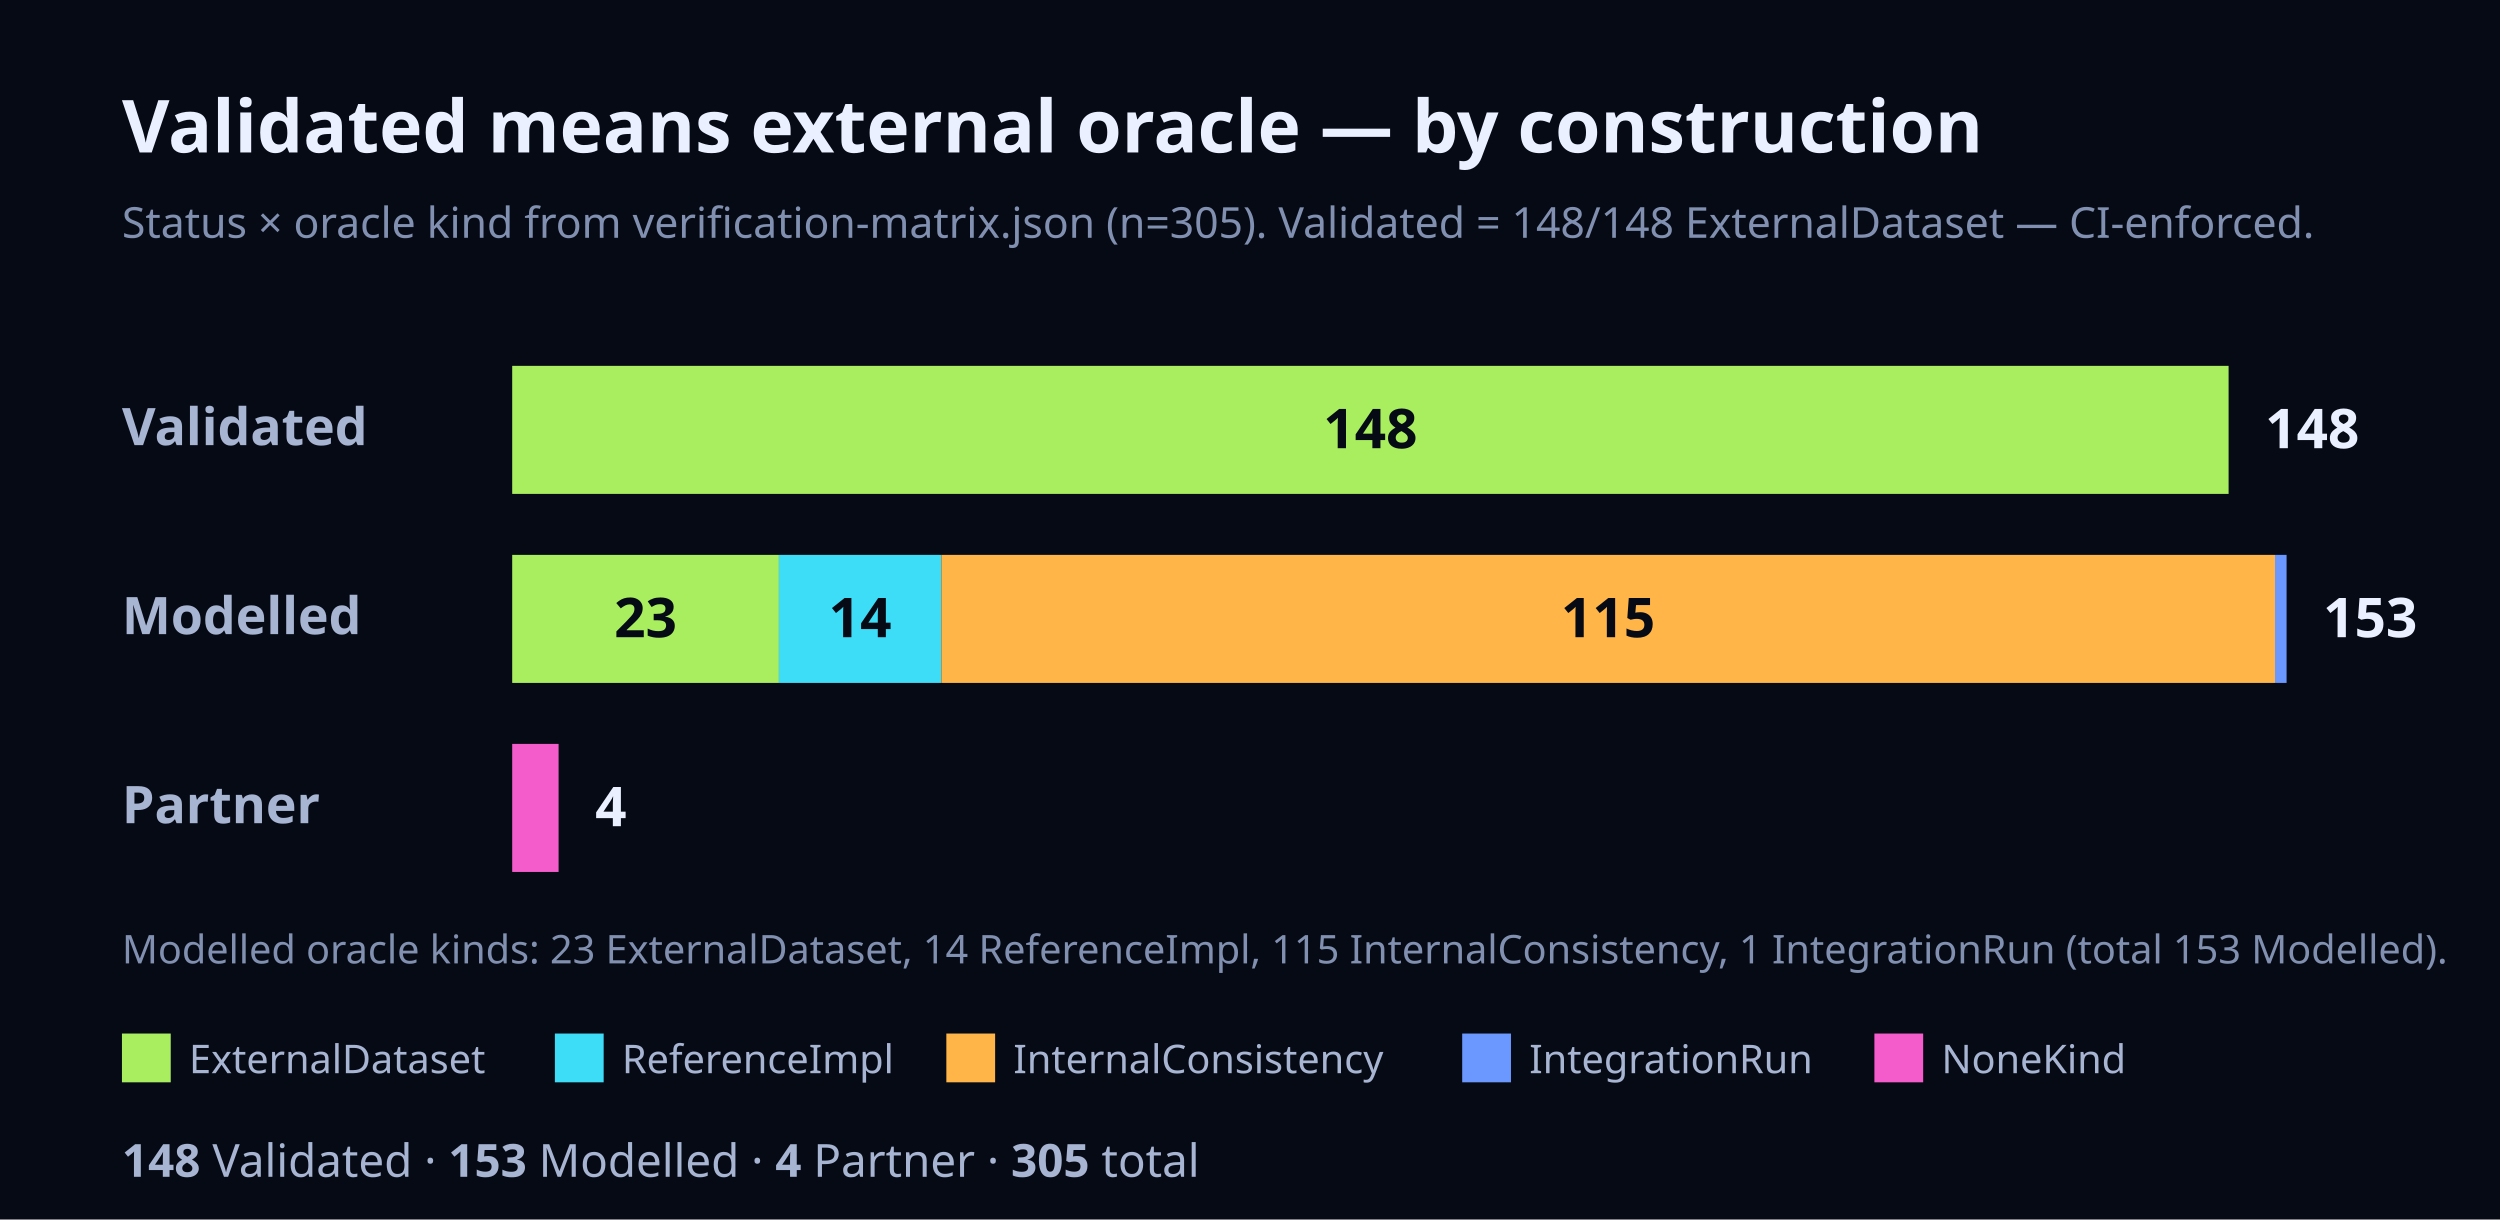
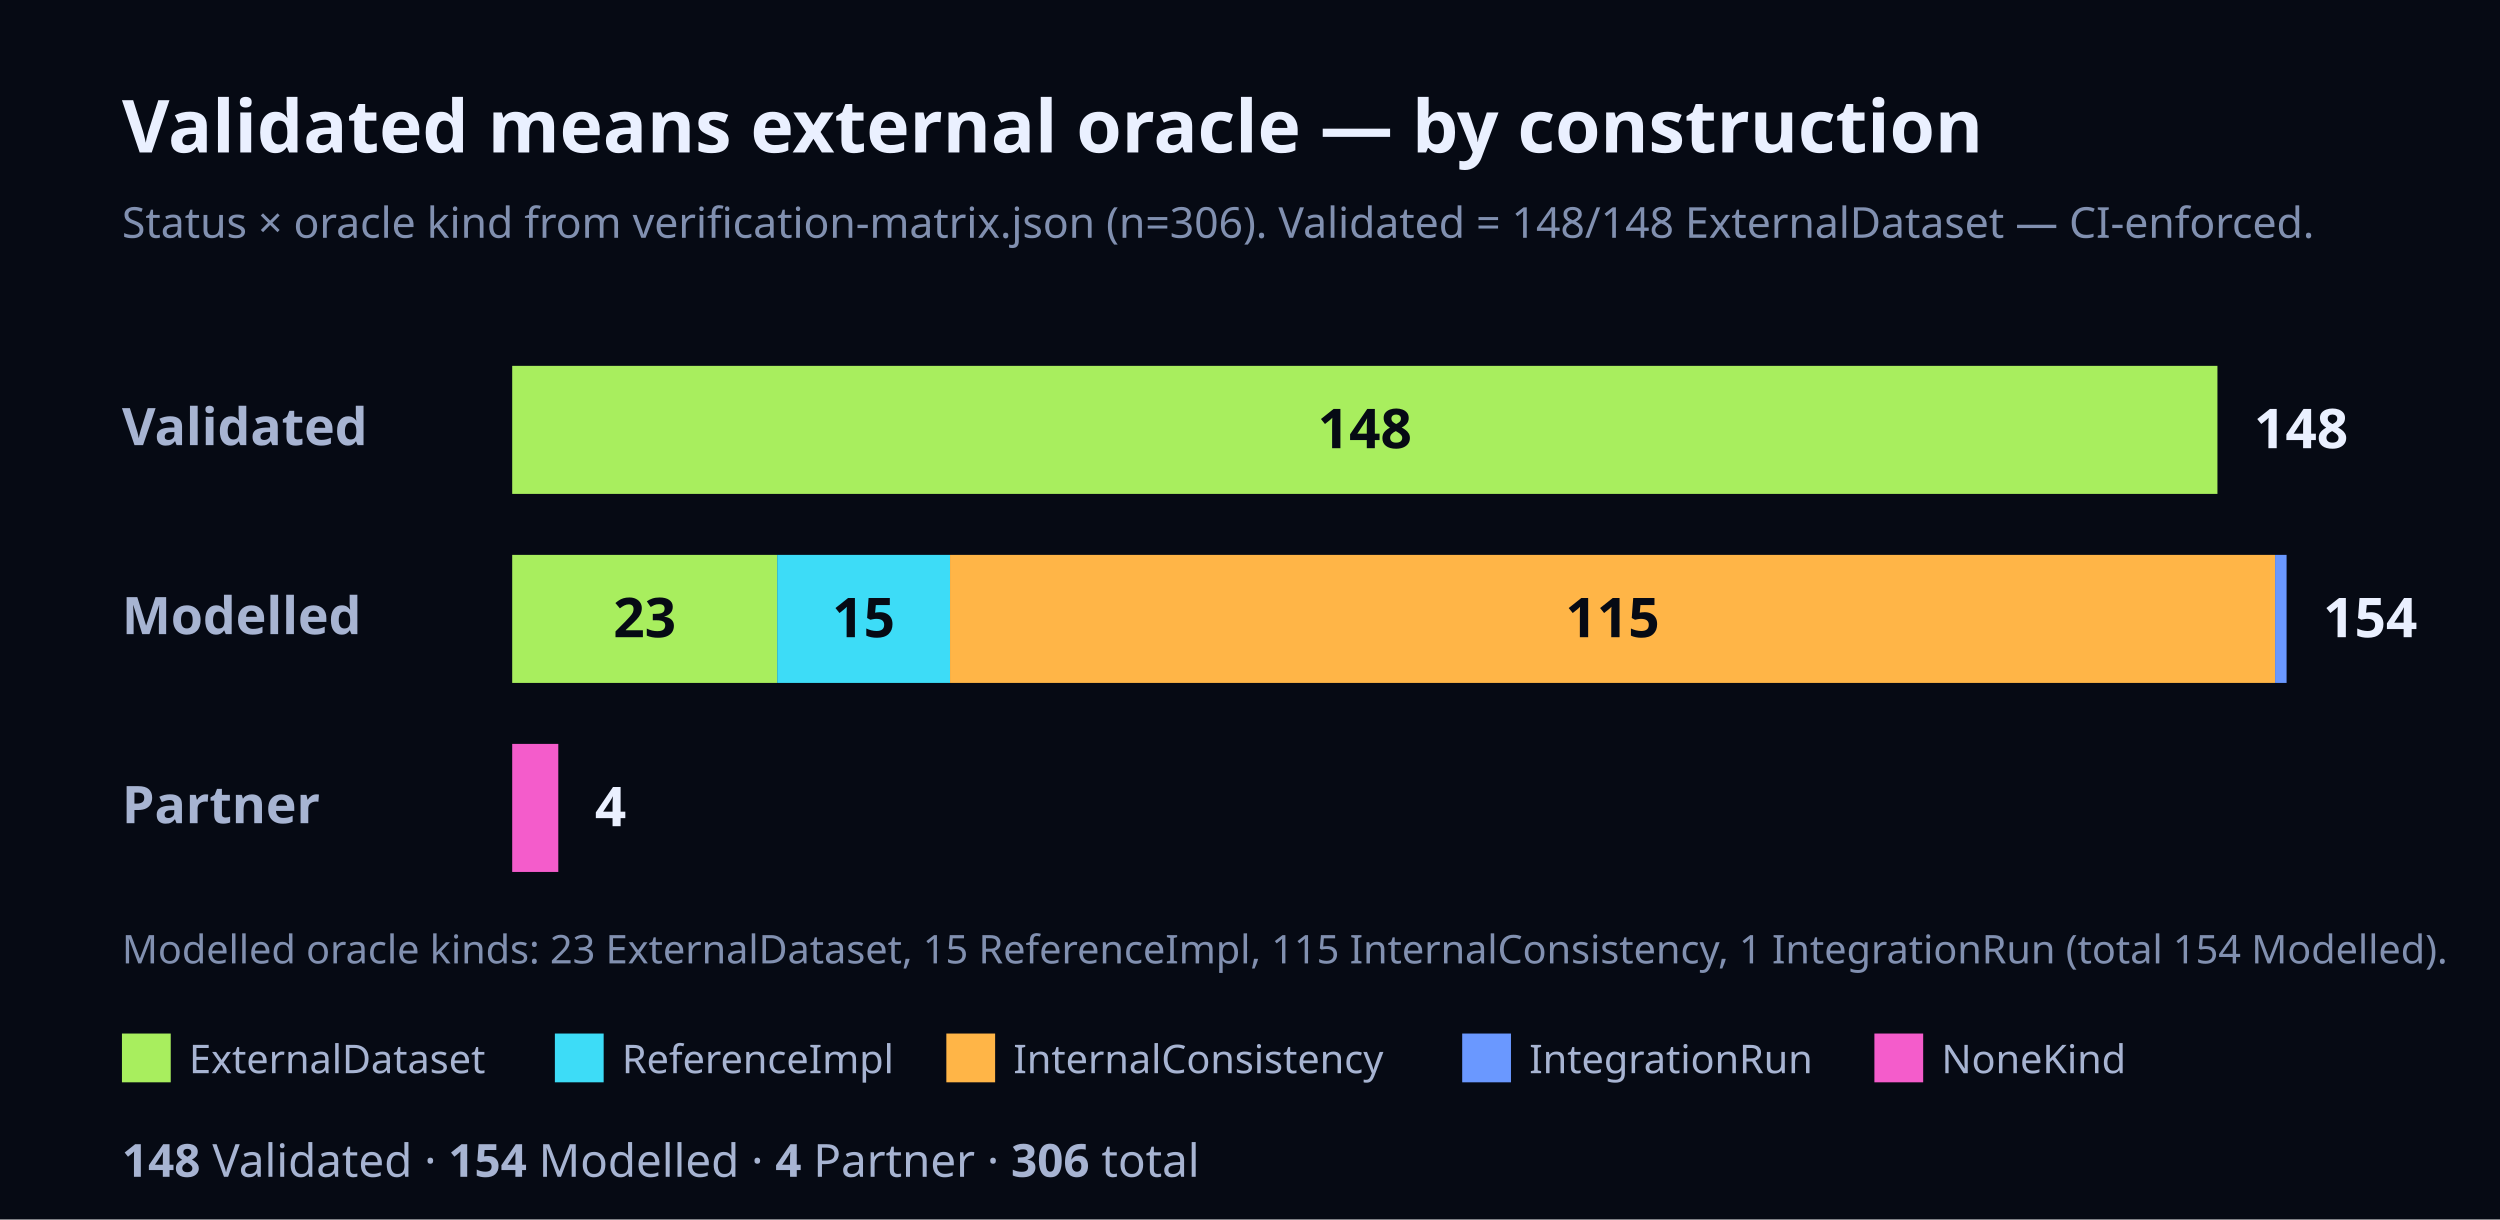
<svg xmlns="http://www.w3.org/2000/svg" width="820" height="400" viewBox="0 0 820 400" font-family="Geist, ui-sans-serif, system-ui, sans-serif">
  <rect x="0" y="0" width="820" height="400" fill="#060A14" />
  <text x="40" y="50" font-size="24" font-weight="700" fill="#EAF0FF">Validated means external oracle — by construction</text>
-   <text x="40" y="78" font-size="14" fill="#8190B0">Status × oracle kind from verification-matrix.json (n=305). Validated = 148/148 ExternalDataset — CI-enforced.</text>
+   <text x="40" y="78" font-size="14" fill="#8190B0">Status × oracle kind from verification-matrix.json (n=306). Validated = 148/148 ExternalDataset — CI-enforced.</text>
  <text x="40" y="146" font-size="17" font-weight="700" fill="#A7B4D2">Validated</text>
-   <rect x="168" y="120" width="562.98" height="42" fill="#A8EE5E" />
-   <text x="449.49" y="147" font-size="18" font-weight="700" fill="#060A14" text-anchor="middle">148</text>
-   <text x="742.98" y="147" font-size="18" font-weight="700" fill="#EAF0FF">148</text>
+   <rect x="168" y="120" width="559.32" height="42" fill="#A8EE5E" />
+   <text x="447.66" y="147" font-size="18" font-weight="700" fill="#060A14" text-anchor="middle">148</text>
+   <text x="739.32" y="147" font-size="18" font-weight="700" fill="#EAF0FF">148</text>
  <text x="40" y="208" font-size="17" font-weight="700" fill="#A7B4D2">Modelled</text>
-   <rect x="168" y="182" width="87.49" height="42" fill="#A8EE5E" />
-   <text x="211.75" y="209" font-size="18" font-weight="700" fill="#060A14" text-anchor="middle">23</text>
-   <rect x="255.49" y="182" width="53.25" height="42" fill="#3DDCF7" />
-   <text x="282.12" y="209" font-size="18" font-weight="700" fill="#060A14" text-anchor="middle">14</text>
-   <rect x="308.75" y="182" width="437.45" height="42" fill="#FFB547" />
-   <text x="527.47" y="209" font-size="18" font-weight="700" fill="#060A14" text-anchor="middle">115</text>
-   <rect x="746.2" y="182" width="3.8" height="42" fill="#6A98FF" />
-   <text x="762" y="209" font-size="18" font-weight="700" fill="#EAF0FF">153</text>
+   <rect x="168" y="182" width="86.92" height="42" fill="#A8EE5E" />
+   <text x="211.46" y="209" font-size="18" font-weight="700" fill="#060A14" text-anchor="middle">23</text>
+   <rect x="254.92" y="182" width="56.69" height="42" fill="#3DDCF7" />
+   <text x="283.27" y="209" font-size="18" font-weight="700" fill="#060A14" text-anchor="middle">15</text>
+   <rect x="311.61" y="182" width="434.61" height="42" fill="#FFB547" />
+   <text x="528.92" y="209" font-size="18" font-weight="700" fill="#060A14" text-anchor="middle">115</text>
+   <rect x="746.22" y="182" width="3.78" height="42" fill="#6A98FF" />
+   <text x="762" y="209" font-size="18" font-weight="700" fill="#EAF0FF">154</text>
  <text x="40" y="270" font-size="17" font-weight="700" fill="#A7B4D2">Partner</text>
-   <rect x="168" y="244" width="15.22" height="42" fill="#F45CCB" />
-   <text x="195.22" y="271" font-size="18" font-weight="700" fill="#EAF0FF">4</text>
-   <text x="40" y="316" font-size="13" fill="#8190B0">Modelled oracle kinds: 23 ExternalDataset, 14 ReferenceImpl, 115 InternalConsistency, 1 IntegrationRun (total 153 Modelled).</text>
+   <rect x="168" y="244" width="15.12" height="42" fill="#F45CCB" />
+   <text x="195.12" y="271" font-size="18" font-weight="700" fill="#EAF0FF">4</text>
+   <text x="40" y="316" font-size="13" fill="#8190B0">Modelled oracle kinds: 23 ExternalDataset, 15 ReferenceImpl, 115 InternalConsistency, 1 IntegrationRun (total 154 Modelled).</text>
  <rect x="40" y="339" width="16" height="16" fill="#A8EE5E" />
  <text x="62" y="352" font-size="13" fill="#A7B4D2">ExternalDataset</text>
  <rect x="182" y="339" width="16" height="16" fill="#3DDCF7" />
  <text x="204" y="352" font-size="13" fill="#A7B4D2">ReferenceImpl</text>
  <rect x="310.4" y="339" width="16" height="16" fill="#FFB547" />
  <text x="332.4" y="352" font-size="13" fill="#A7B4D2">InternalConsistency</text>
  <rect x="479.6" y="339" width="16" height="16" fill="#6A98FF" />
  <text x="501.6" y="352" font-size="13" fill="#A7B4D2">IntegrationRun</text>
  <rect x="614.8" y="339" width="16" height="16" fill="#F45CCB" />
  <text x="636.8" y="352" font-size="13" fill="#A7B4D2">NoneKind</text>
  <text x="40" y="386" font-size="15" fill="#A7B4D2">
-     <tspan font-weight="700">148</tspan> Validated · <tspan font-weight="700">153</tspan> Modelled · <tspan font-weight="700">4</tspan> Partner · <tspan font-weight="700">305</tspan> total</text>
+     <tspan font-weight="700">148</tspan> Validated · <tspan font-weight="700">154</tspan> Modelled · <tspan font-weight="700">4</tspan> Partner · <tspan font-weight="700">306</tspan> total</text>
</svg>
